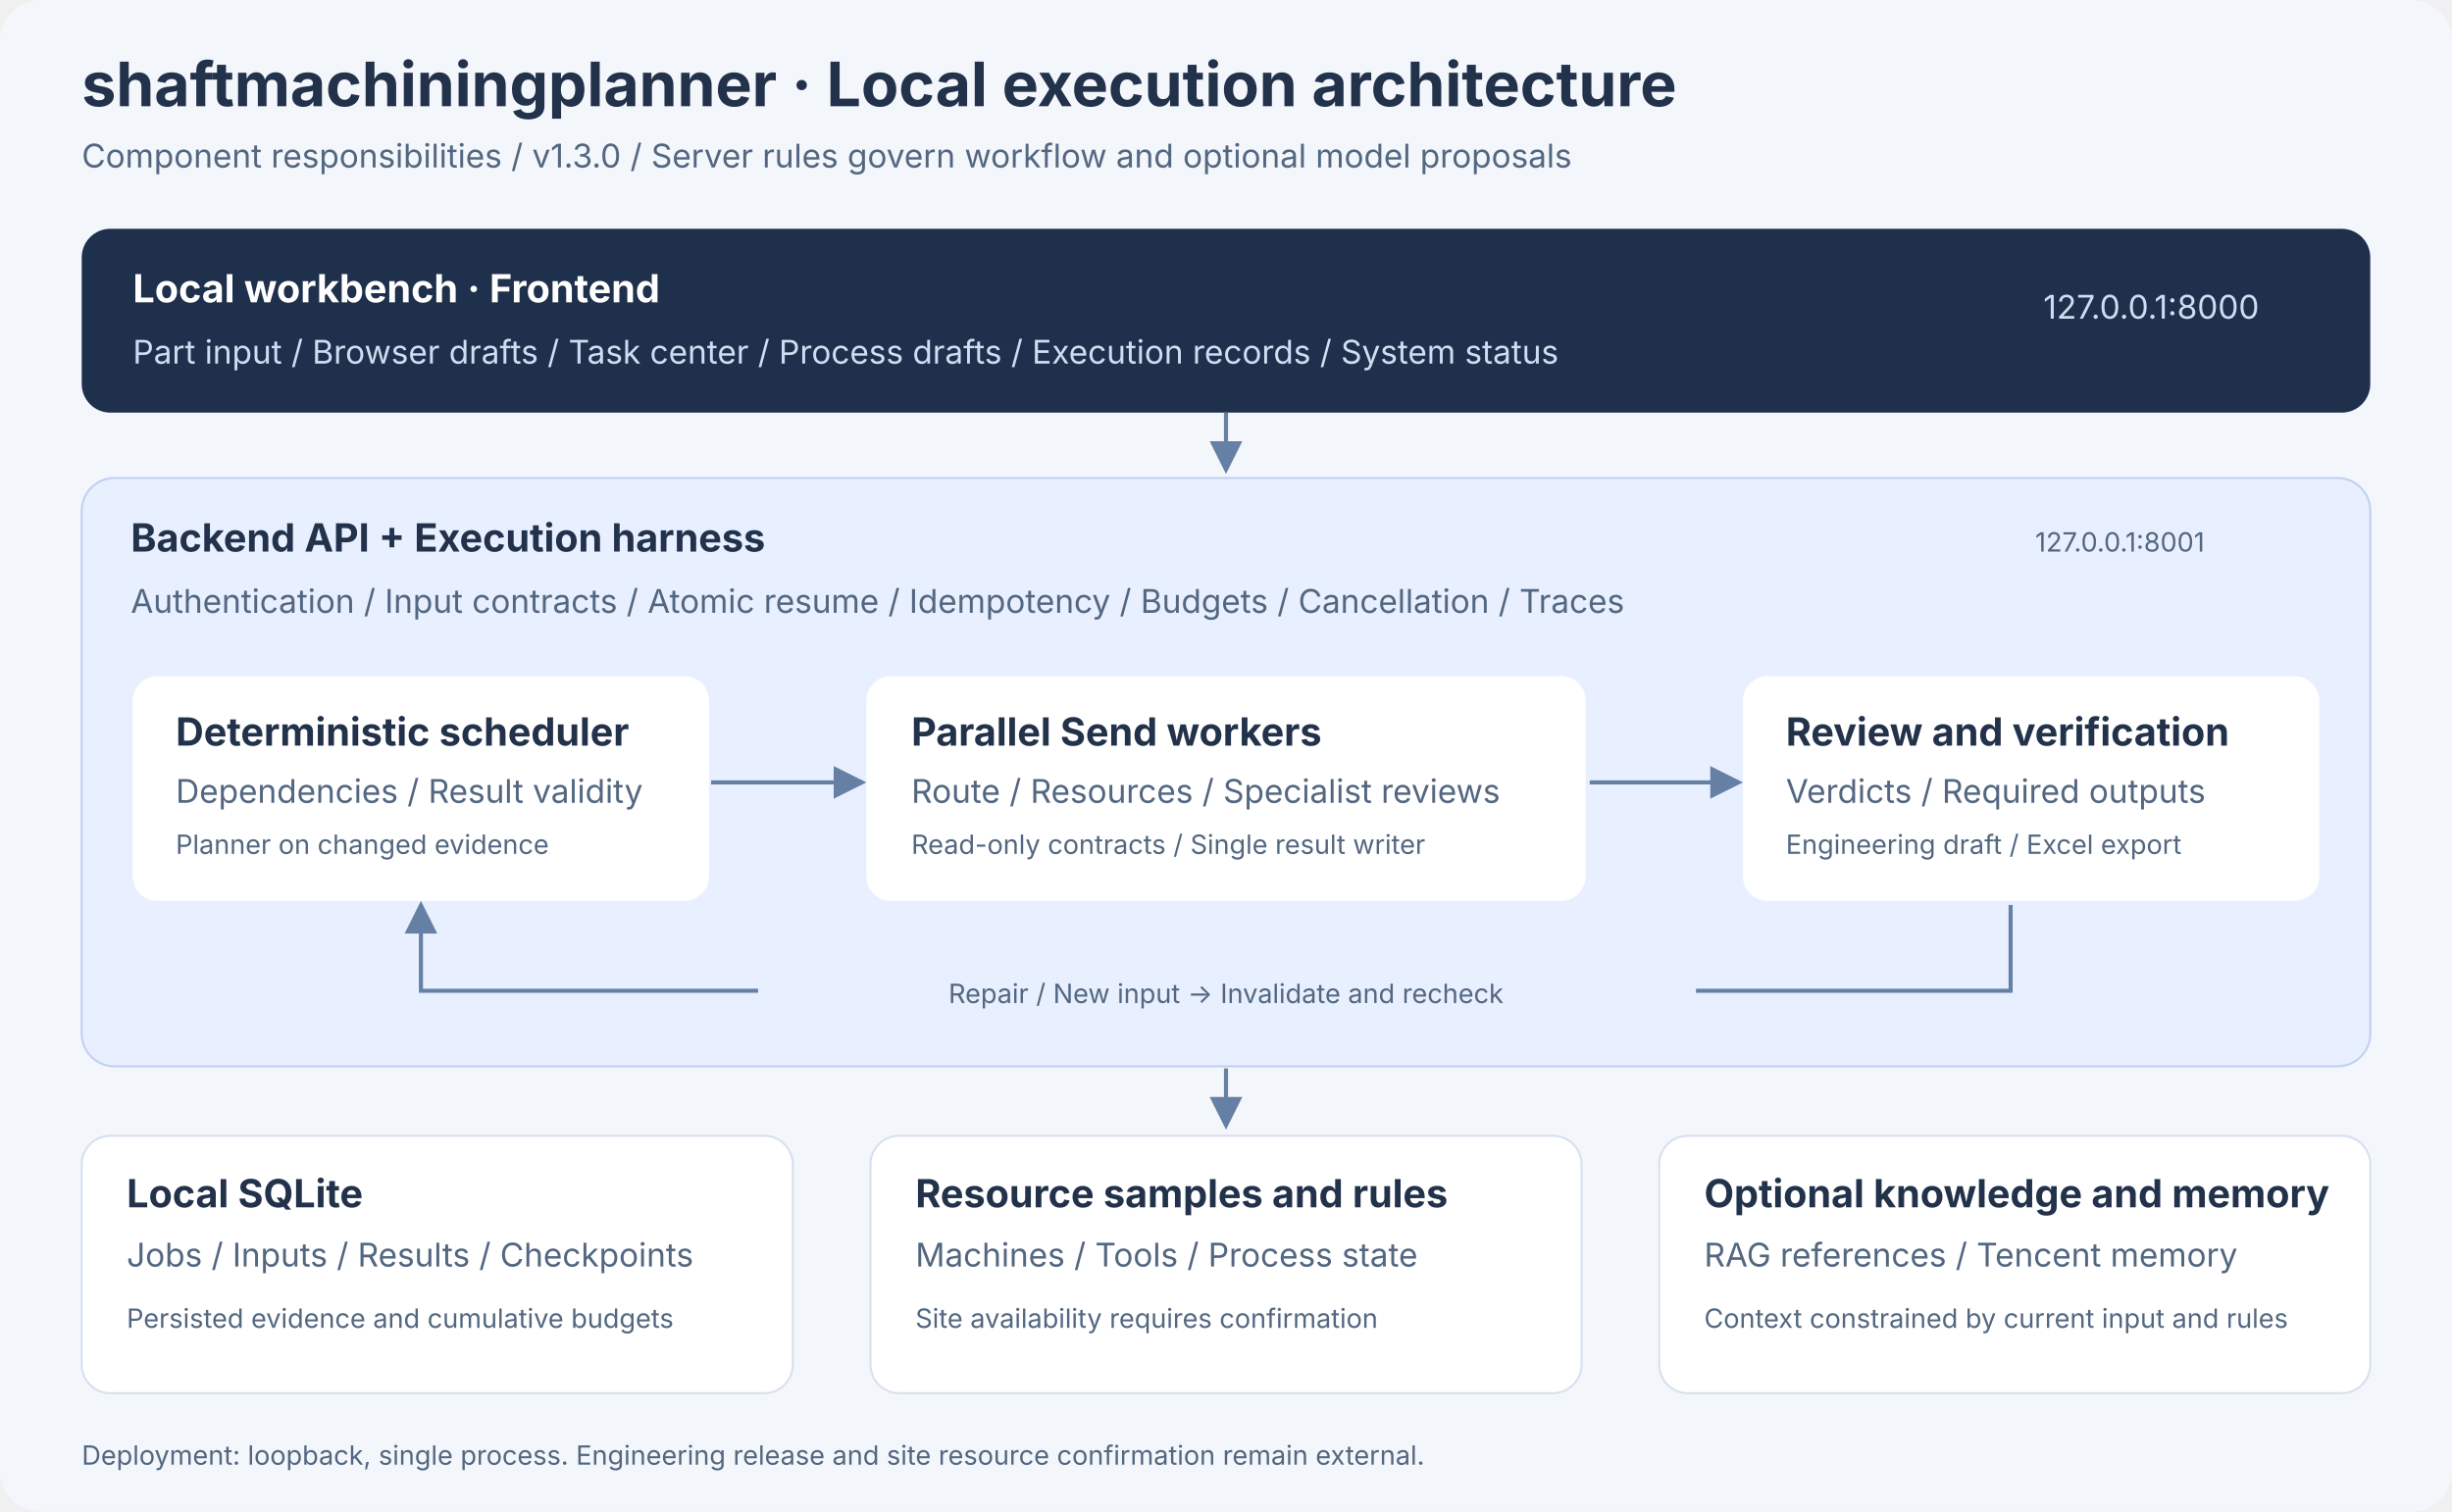
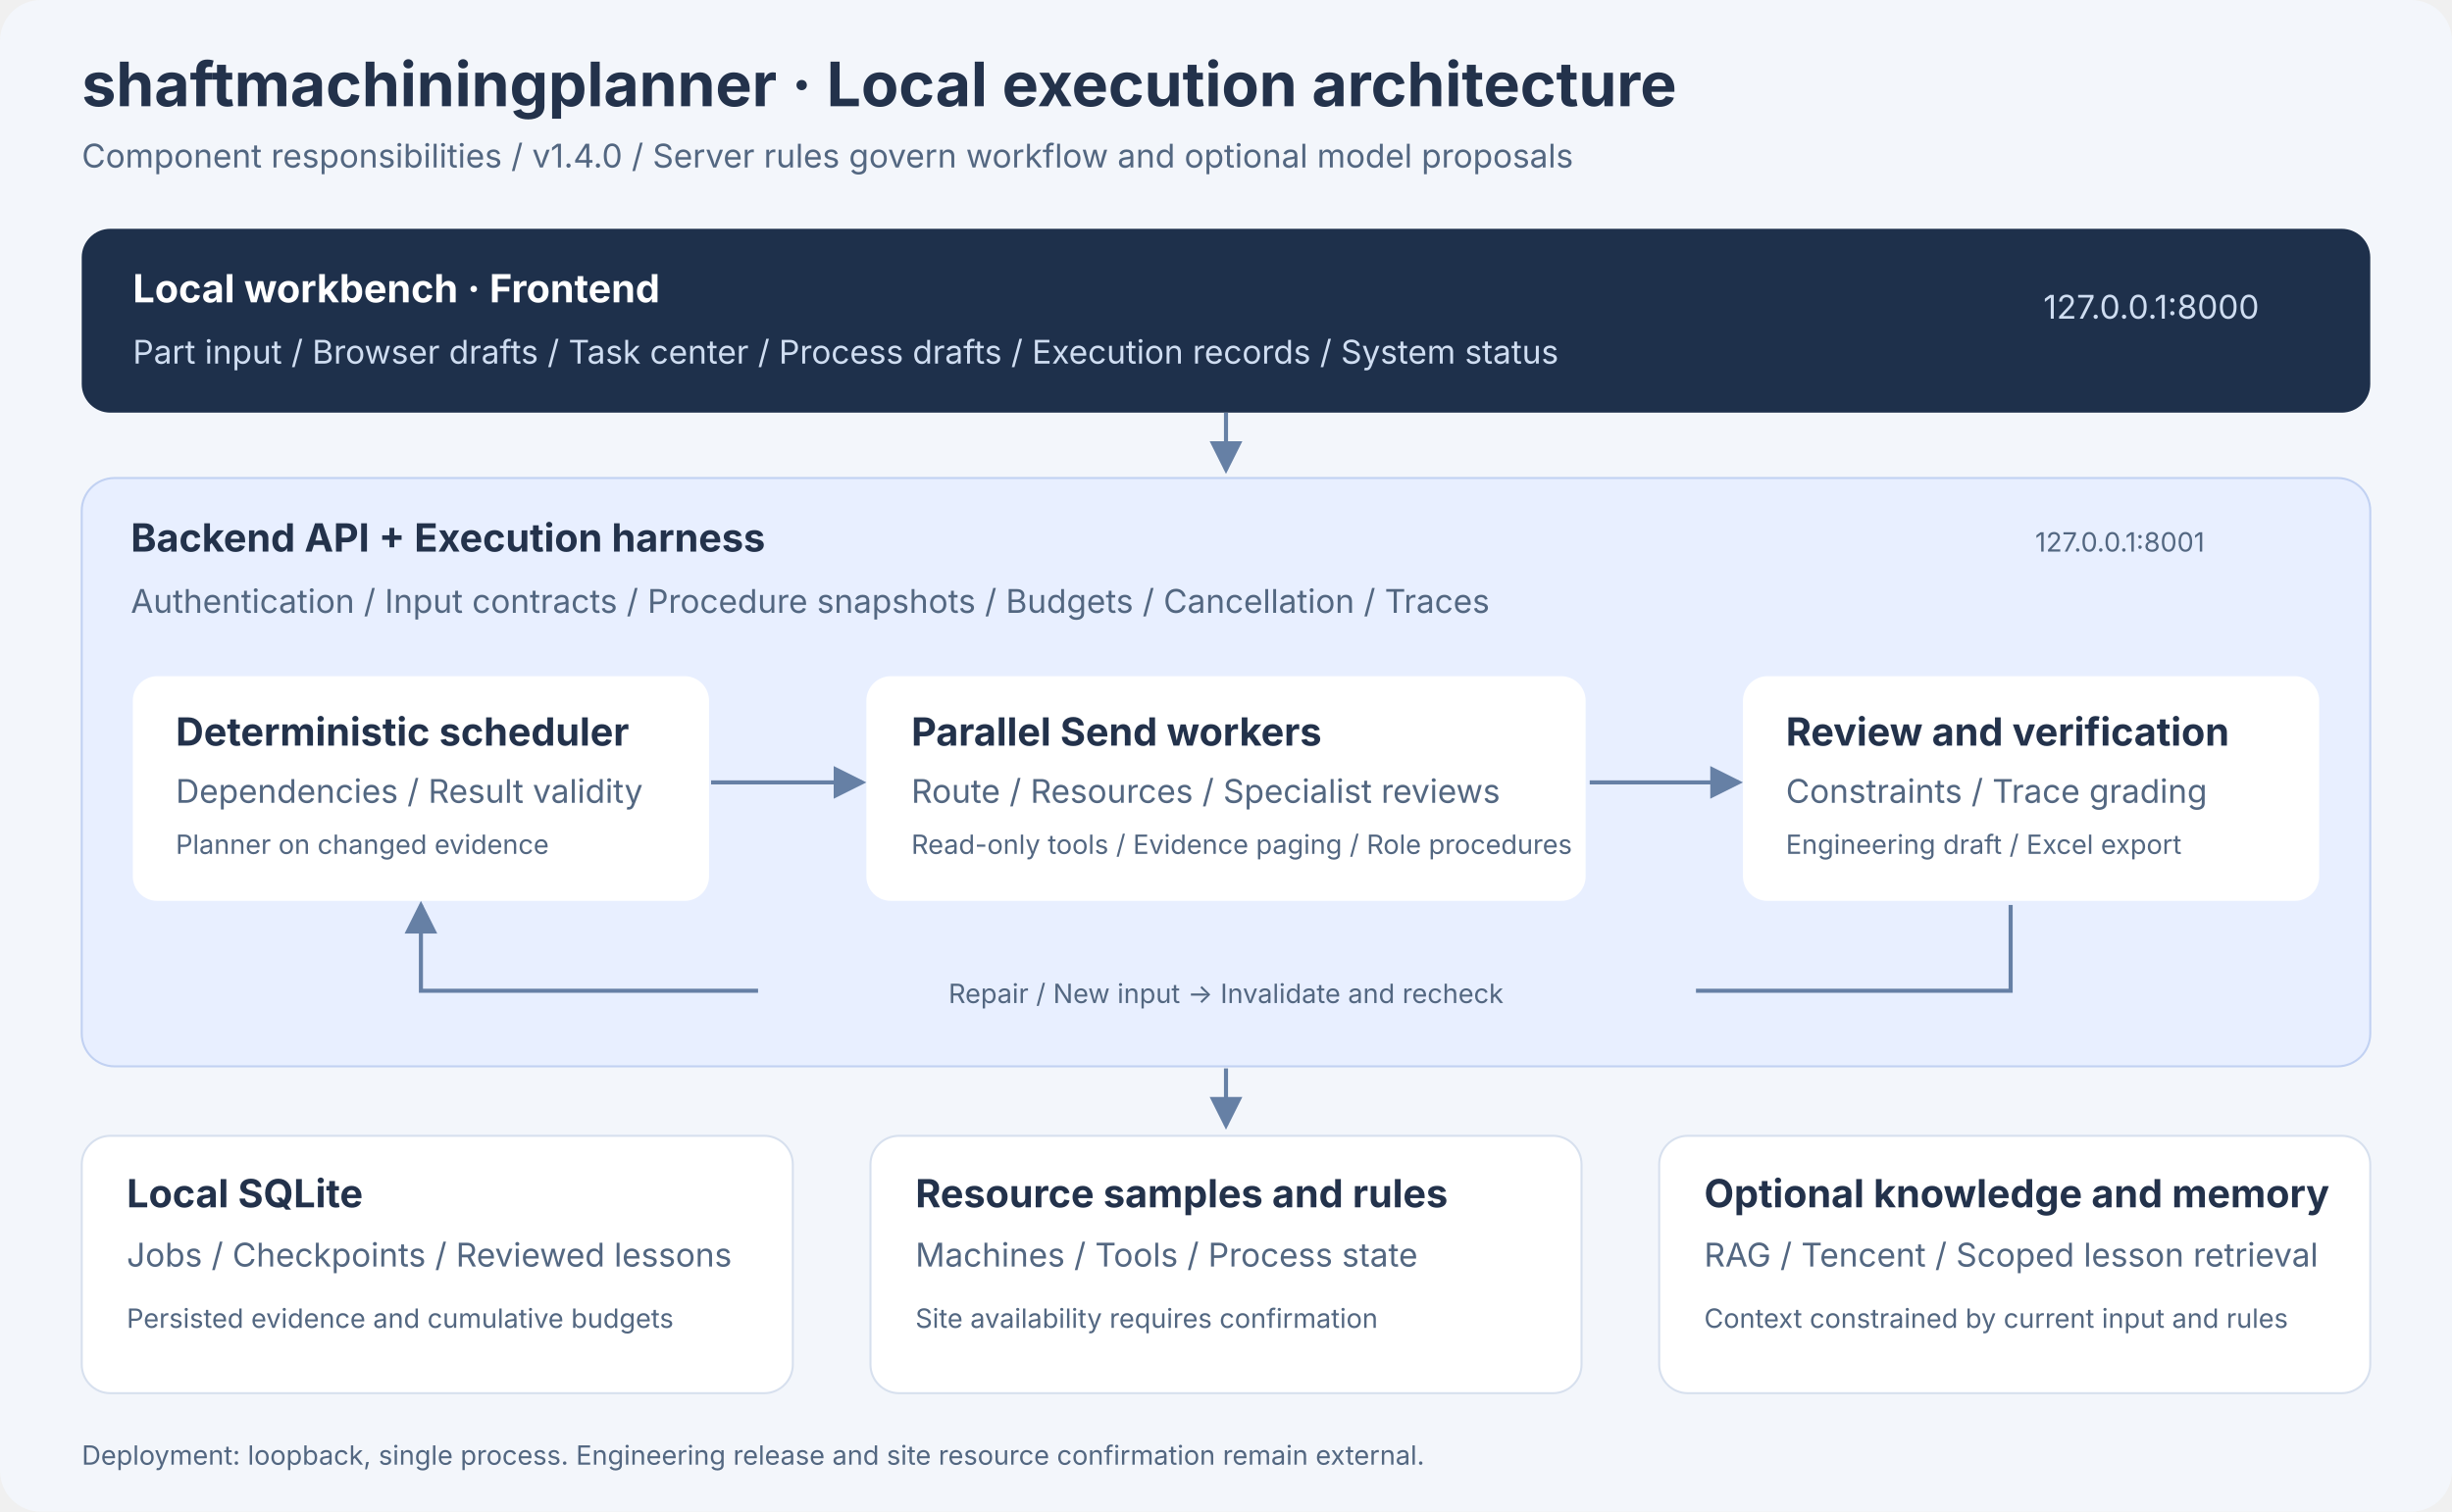
<svg xmlns="http://www.w3.org/2000/svg" width="1200" height="740" viewBox="0 0 1200 740" role="img" aria-labelledby="title desc">
  <defs>
    <marker id="arrow" markerWidth="8" markerHeight="8" refX="7" refY="4" orient="auto">
      <path d="M0 0L8 4L0 8Z" fill="#6680a5" />
    </marker>
  </defs>
  <style>
    text { font-family: -apple-system, BlinkMacSystemFont, 'Segoe UI', sans-serif; fill: #23324b; }
    .title { font-size: 30px; font-weight: 700; }
    .heading { font-size: 19px; font-weight: 650; }
    .label { font-size: 16px; fill: #536781; }
    .small { font-size: 13px; fill: #536781; }
    .line { fill: none; stroke: #6680a5; stroke-width: 2; marker-end: url(#arrow); }
  </style>
  <rect width="1200" height="740" rx="20" fill="#f3f6fb" />
  <text x="40" y="52" class="title">shaftmachiningplanner · Local execution architecture</text>
-   <text x="40" y="82" class="label">Component responsibilities / v1.3.0 / Server rules govern workflow and optional model proposals</text>
+   <text x="40" y="82" class="label">Component responsibilities / v1.4.0 / Server rules govern workflow and optional model proposals</text>
  <rect x="40" y="112" width="1120" height="90" rx="14" fill="#1e304b" />
  <text x="65" y="148" class="heading" style="fill:#ffffff">Local workbench · Frontend</text>
  <text x="65" y="178" class="label" style="fill:#cfddf1">Part input / Browser drafts / Task center / Process drafts / Execution records / System status</text>
  <text x="1000" y="156" class="label" style="fill:#cfddf1">127.0.0.1:8000</text>
  <path d="M600 202V230" class="line" />
  <rect x="40" y="234" width="1120" height="288" rx="16" fill="#e8efff" stroke="#c1d1f2" />
  <text x="64" y="270" class="heading">Backend API + Execution harness</text>
-   <text x="64" y="300" class="label">Authentication / Input contracts / Atomic resume / Idempotency / Budgets / Cancellation / Traces</text>
+   <text x="64" y="300" class="label">Authentication / Input contracts / Procedure snapshots / Budgets / Cancellation / Traces</text>
  <text x="996" y="270" class="small">127.0.0.1:8001</text>
  <rect x="65" y="331" width="282" height="110" rx="12" fill="#fff" />
  <text x="86" y="365" class="heading">Deterministic scheduler</text>
  <text x="86" y="393" class="label">Dependencies / Result validity</text>
  <text x="86" y="418" class="small">Planner on changed evidence</text>
  <rect x="424" y="331" width="352" height="110" rx="12" fill="#fff" />
  <text x="446" y="365" class="heading">Parallel Send workers</text>
  <text x="446" y="393" class="label">Route / Resources / Specialist reviews</text>
-   <text x="446" y="418" class="small">Read-only contracts / Single result writer</text>
+   <text x="446" y="418" class="small">Read-only tools / Evidence paging / Role procedures</text>
  <rect x="853" y="331" width="282" height="110" rx="12" fill="#fff" />
  <text x="874" y="365" class="heading">Review and verification</text>
-   <text x="874" y="393" class="label">Verdicts / Required outputs</text>
+   <text x="874" y="393" class="label">Constraints / Trace grading</text>
  <text x="874" y="418" class="small">Engineering draft / Excel export</text>
  <path d="M348 383H422" class="line" />
  <path d="M778 383H851" class="line" />
  <path d="M984 443V485H206V443" class="line" />
  <rect x="371" y="470" width="459" height="30" rx="8" fill="#e8efff" />
  <text x="600" y="491" text-anchor="middle" class="small">Repair / New input → Invalidate and recheck</text>
  <path d="M600 523V551" class="line" />
  <rect x="40" y="556" width="348" height="126" rx="14" fill="#fff" stroke="#d7e0ee" />
  <text x="62" y="591" class="heading">Local SQLite</text>
-   <text x="62" y="620" class="label">Jobs / Inputs / Results / Checkpoints</text>
+   <text x="62" y="620" class="label">Jobs / Checkpoints / Reviewed lessons</text>
  <text x="62" y="650" class="small">Persisted evidence and cumulative budgets</text>
  <rect x="426" y="556" width="348" height="126" rx="14" fill="#fff" stroke="#d7e0ee" />
  <text x="448" y="591" class="heading">Resource samples and rules</text>
  <text x="448" y="620" class="label">Machines / Tools / Process state</text>
  <text x="448" y="650" class="small">Site availability requires confirmation</text>
  <rect x="812" y="556" width="348" height="126" rx="14" fill="#fff" stroke="#d7e0ee" />
  <text x="834" y="591" class="heading">Optional knowledge and memory</text>
-   <text x="834" y="620" class="label">RAG references / Tencent memory</text>
+   <text x="834" y="620" class="label">RAG / Tencent / Scoped lesson retrieval</text>
  <text x="834" y="650" class="small">Context constrained by current input and rules</text>
  <text x="40" y="717" class="small">Deployment: loopback, single process. Engineering release and site resource confirmation remain external.</text>
</svg>
